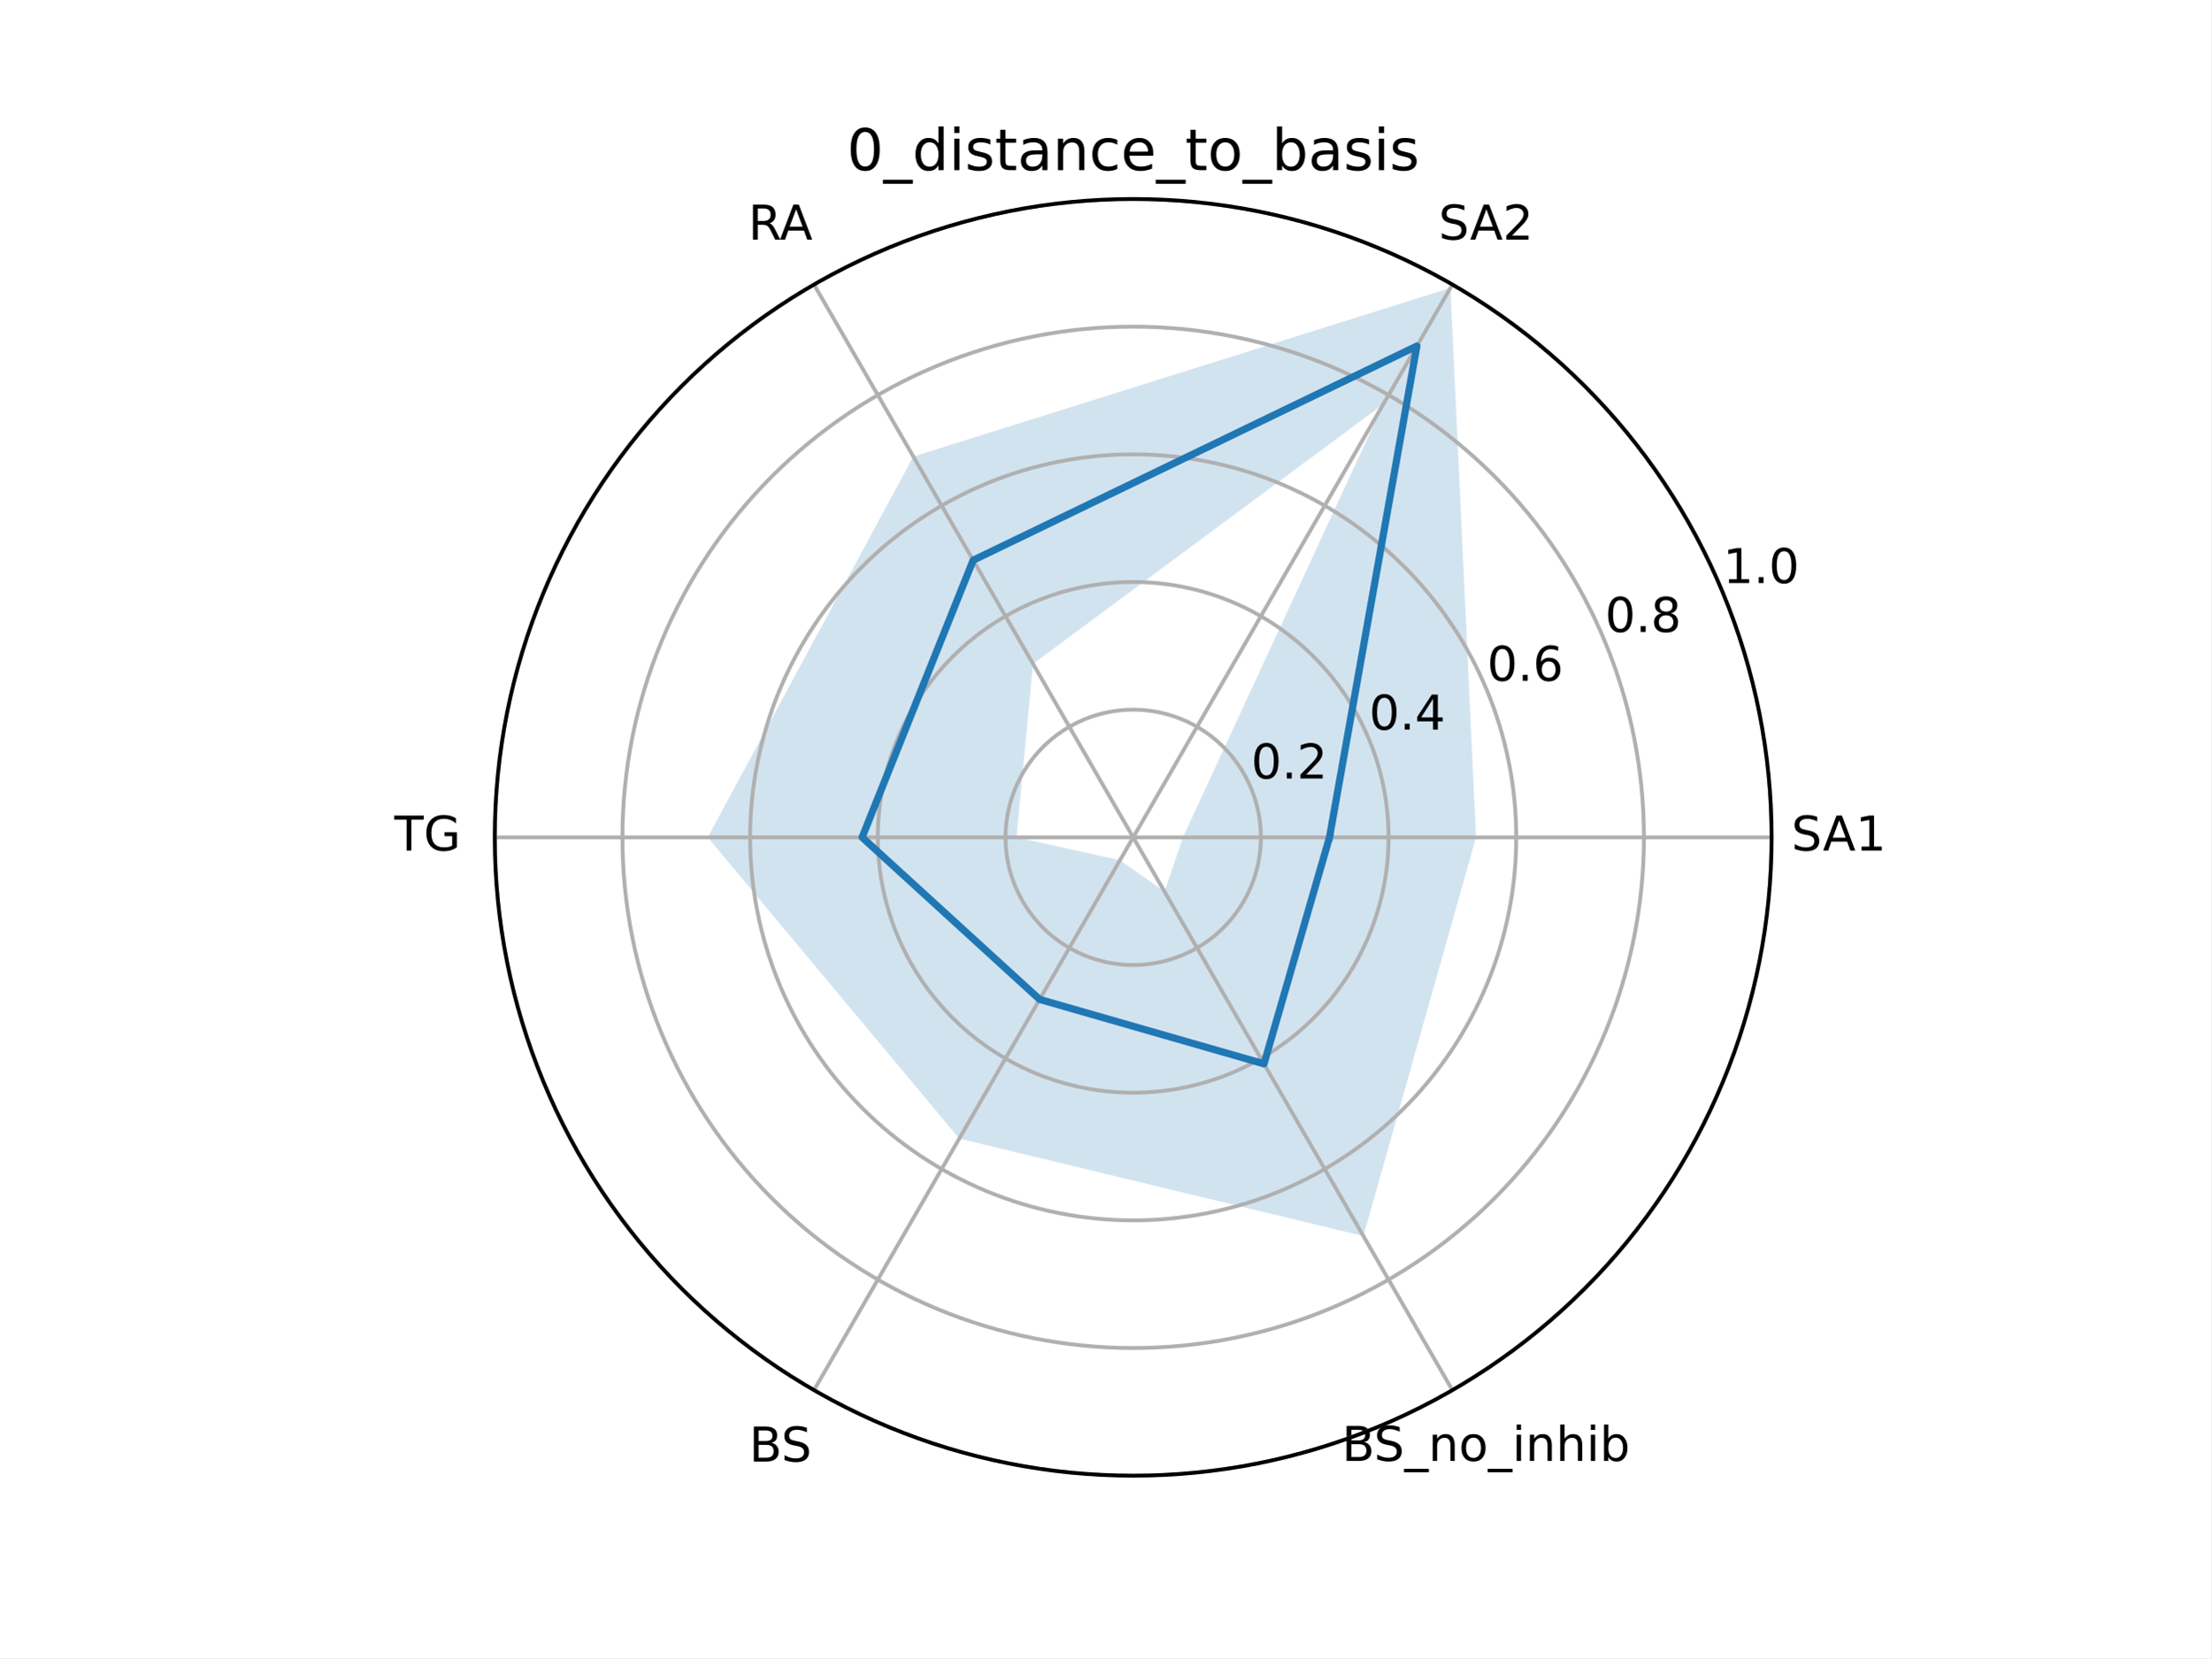
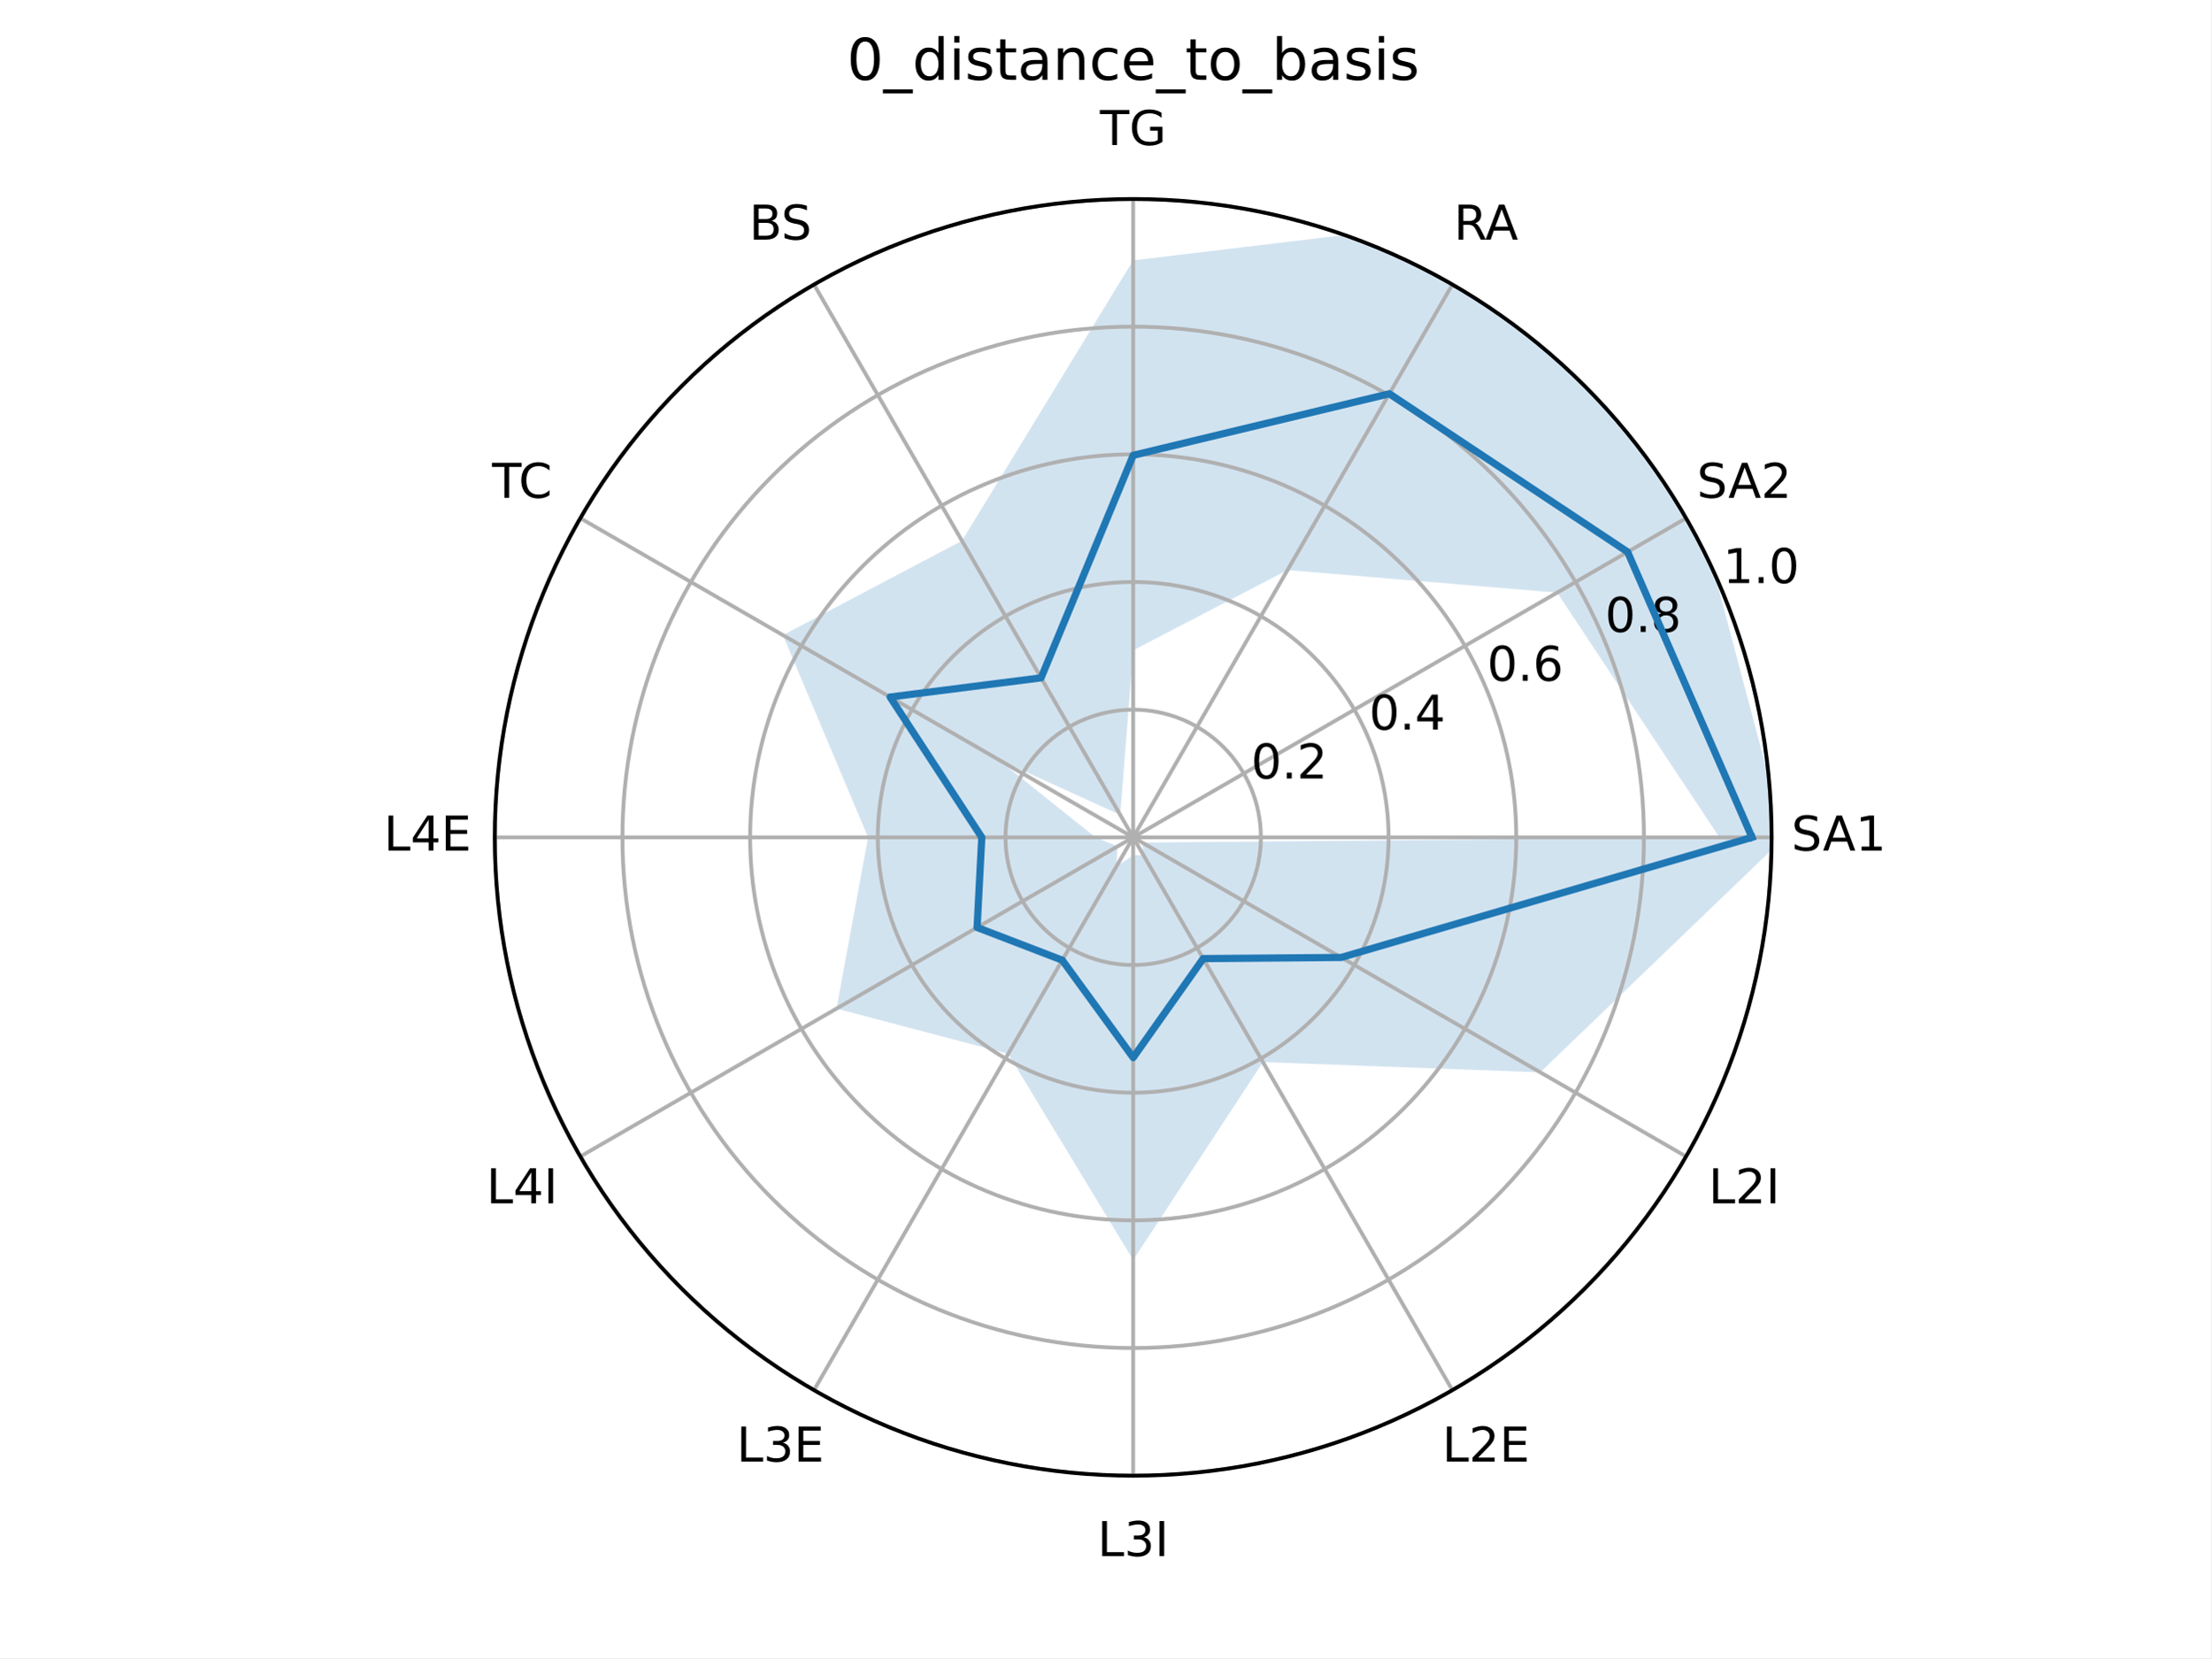
<svg xmlns="http://www.w3.org/2000/svg" width="460.8pt" height="345.6pt" viewBox="0 0 460.8 345.6" version="1.1">
  <defs>
    <style type="text/css">*{stroke-linejoin: round; stroke-linecap: butt}</style>
  </defs>
  <g id="figure_1">
    <g id="patch_1">
      <path d="M 0 345.6  L 460.8 345.6  L 460.8 0  L 0 0  z " style="fill: #ffffff" />
    </g>
    <g id="axes_1">
      <g id="patch_2">
        <path d="M 369.216 174.528  C 369.216 157.055 365.774 139.752 359.088 123.61  C 352.401 107.467 342.6 92.798 330.245 80.443  C 317.89 68.088 303.221 58.287 287.078 51.6  C 270.936 44.914 253.633 41.472 236.16 41.472  C 218.687 41.472 201.384 44.914 185.242 51.6  C 169.099 58.287 154.43 68.088 142.075 80.443  C 129.72 92.798 119.919 107.467 113.232 123.61  C 106.546 139.752 103.104 157.055 103.104 174.528  C 103.104 192.001 106.546 209.304 113.232 225.446  C 119.919 241.589 129.72 256.258 142.075 268.613  C 154.43 280.968 169.099 290.769 185.242 297.456  C 201.384 304.142 218.687 307.584 236.16 307.584  C 253.633 307.584 270.936 304.142 287.078 297.456  C 303.221 290.769 317.89 280.968 330.245 268.613  C 342.6 256.258 352.401 241.589 359.088 225.446  C 365.774 209.304 369.216 192.001 369.216 174.528  M 236.16 174.528  C 236.16 174.528 236.16 174.528 236.16 174.528  C 236.16 174.528 236.16 174.528 236.16 174.528  C 236.16 174.528 236.16 174.528 236.16 174.528  C 236.16 174.528 236.16 174.528 236.16 174.528  C 236.16 174.528 236.16 174.528 236.16 174.528  C 236.16 174.528 236.16 174.528 236.16 174.528  C 236.16 174.528 236.16 174.528 236.16 174.528  C 236.16 174.528 236.16 174.528 236.16 174.528  C 236.16 174.528 236.16 174.528 236.16 174.528  C 236.16 174.528 236.16 174.528 236.16 174.528  C 236.16 174.528 236.16 174.528 236.16 174.528  C 236.16 174.528 236.16 174.528 236.16 174.528  C 236.16 174.528 236.16 174.528 236.16 174.528  C 236.16 174.528 236.16 174.528 236.16 174.528  C 236.16 174.528 236.16 174.528 236.16 174.528  C 236.16 174.528 236.16 174.528 236.16 174.528  z " style="fill: #ffffff" />
      </g>
      <g id="FillBetweenPolyCollection_1">
-         <path d="M 246.524 174.528  L 307.614 174.528  L 302.276 60.011  L 190.336 95.159  L 147.484 174.528  L 199.907 237.32  L 284.144 257.638  L 307.614 174.528  L 246.524 174.528  L 246.524 174.528  L 242.696 185.848  L 233.408 179.295  L 211.845 174.528  L 215.284 138.369  L 288.288 84.24  L 246.524 174.528  z " clip-path="url(#p0f9a25c8bf)" style="fill: #1f77b4; fill-opacity: 0.2" />
+         <path d="M 358.325 174.528  L 371.919 174.528  L 353.881 106.562  L 310.755 45.326  L 236.16 54.26  L 200.471 112.712  L 163.158 132.381  L 180.909 174.528  L 174.325 210.228  L 210.105 219.657  L 236.16 262.617  L 263.204 221.369  L 320.992 223.506  L 371.919 174.528  L 358.325 174.528  L 358.325 174.528  L 238.042 175.615  L 238.296 178.227  L 236.16 178.253  L 232.653 180.602  L 232.929 176.393  L 228.301 174.528  L 207.838 158.176  L 233.459 169.85  L 236.16 135.538  L 268.328 118.812  L 324.512 123.518  L 358.325 174.528  z " clip-path="url(#p554342bb2b)" style="fill: #1f77b4; fill-opacity: 0.2" />
      </g>
      <g id="matplotlib.axis_1">
        <g id="xtick_1">
          <g id="line2d_1">
-             <path d="M 236.16 174.528  L 369.216 174.528  " clip-path="url(#p0f9a25c8bf)" style="fill: none; stroke: #b0b0b0; stroke-width: 0.8; stroke-linecap: square" />
+             <path d="M 236.16 174.528  L 369.216 174.528  " clip-path="url(#p554342bb2b)" style="fill: none; stroke: #b0b0b0; stroke-width: 0.8; stroke-linecap: square" />
          </g>
          <g id="text_1">
            <text style="font-size: 10px; font-family: 'DejaVu Sans', 'Bitstream Vera Sans', 'Computer Modern Sans Serif', 'Lucida Grande', 'Verdana', 'Geneva', 'Lucid', 'Arial', 'Helvetica', 'Avant Garde', sans-serif; text-anchor: middle" x="383.216" y="177.287" transform="rotate(-0 383.216 177.2874)">SA1</text>
          </g>
        </g>
        <g id="xtick_2">
          <g id="line2d_2">
-             <path d="M 236.16 174.528  L 302.688 59.298  " clip-path="url(#p0f9a25c8bf)" style="fill: none; stroke: #b0b0b0; stroke-width: 0.8; stroke-linecap: square" />
+             <path d="M 236.16 174.528  L 351.39 108  " clip-path="url(#p554342bb2b)" style="fill: none; stroke: #b0b0b0; stroke-width: 0.8; stroke-linecap: square" />
          </g>
          <g id="text_2">
-             <text style="font-size: 10px; font-family: 'DejaVu Sans', 'Bitstream Vera Sans', 'Computer Modern Sans Serif', 'Lucida Grande', 'Verdana', 'Geneva', 'Lucid', 'Arial', 'Helvetica', 'Avant Garde', sans-serif; text-anchor: middle" x="309.688" y="49.933" transform="rotate(-0 309.688 49.93314)">SA2</text>
+             <text style="font-size: 10px; font-family: 'DejaVu Sans', 'Bitstream Vera Sans', 'Computer Modern Sans Serif', 'Lucida Grande', 'Verdana', 'Geneva', 'Lucid', 'Arial', 'Helvetica', 'Avant Garde', sans-serif; text-anchor: middle" x="363.514" y="103.759" transform="rotate(-0 363.5142 103.7594)">SA2</text>
          </g>
        </g>
        <g id="xtick_3">
          <g id="line2d_3">
-             <path d="M 236.16 174.528  L 169.632 59.298  " clip-path="url(#p0f9a25c8bf)" style="fill: none; stroke: #b0b0b0; stroke-width: 0.8; stroke-linecap: square" />
+             <path d="M 236.16 174.528  L 302.688 59.298  " clip-path="url(#p554342bb2b)" style="fill: none; stroke: #b0b0b0; stroke-width: 0.8; stroke-linecap: square" />
          </g>
          <g id="text_3">
-             <text style="font-size: 10px; font-family: 'DejaVu Sans', 'Bitstream Vera Sans', 'Computer Modern Sans Serif', 'Lucida Grande', 'Verdana', 'Geneva', 'Lucid', 'Arial', 'Helvetica', 'Avant Garde', sans-serif; text-anchor: middle" x="162.632" y="49.933" transform="rotate(-0 162.632 49.93314)">RA</text>
+             <text style="font-size: 10px; font-family: 'DejaVu Sans', 'Bitstream Vera Sans', 'Computer Modern Sans Serif', 'Lucida Grande', 'Verdana', 'Geneva', 'Lucid', 'Arial', 'Helvetica', 'Avant Garde', sans-serif; text-anchor: middle" x="309.688" y="49.933" transform="rotate(-0 309.688 49.93314)">RA</text>
          </g>
        </g>
        <g id="xtick_4">
          <g id="line2d_4">
-             <path d="M 236.16 174.528  L 103.104 174.528  " clip-path="url(#p0f9a25c8bf)" style="fill: none; stroke: #b0b0b0; stroke-width: 0.8; stroke-linecap: square" />
+             <path d="M 236.16 174.528  L 236.16 41.472  " clip-path="url(#p554342bb2b)" style="fill: none; stroke: #b0b0b0; stroke-width: 0.8; stroke-linecap: square" />
          </g>
          <g id="text_4">
-             <text style="font-size: 10px; font-family: 'DejaVu Sans', 'Bitstream Vera Sans', 'Computer Modern Sans Serif', 'Lucida Grande', 'Verdana', 'Geneva', 'Lucid', 'Arial', 'Helvetica', 'Avant Garde', sans-serif; text-anchor: middle" x="89.104" y="177.287" transform="rotate(-0 89.104 177.2874)">TG</text>
+             <text style="font-size: 10px; font-family: 'DejaVu Sans', 'Bitstream Vera Sans', 'Computer Modern Sans Serif', 'Lucida Grande', 'Verdana', 'Geneva', 'Lucid', 'Arial', 'Helvetica', 'Avant Garde', sans-serif; text-anchor: middle" x="236.16" y="30.231" transform="rotate(-0 236.16 30.23137)">TG</text>
          </g>
        </g>
        <g id="xtick_5">
          <g id="line2d_5">
-             <path d="M 236.16 174.528  L 169.632 289.758  " clip-path="url(#p0f9a25c8bf)" style="fill: none; stroke: #b0b0b0; stroke-width: 0.8; stroke-linecap: square" />
+             <path d="M 236.16 174.528  L 169.632 59.298  " clip-path="url(#p554342bb2b)" style="fill: none; stroke: #b0b0b0; stroke-width: 0.8; stroke-linecap: square" />
          </g>
          <g id="text_5">
-             <text style="font-size: 10px; font-family: 'DejaVu Sans', 'Bitstream Vera Sans', 'Computer Modern Sans Serif', 'Lucida Grande', 'Verdana', 'Geneva', 'Lucid', 'Arial', 'Helvetica', 'Avant Garde', sans-serif; text-anchor: middle" x="162.632" y="304.642" transform="rotate(-0 162.632 304.6416)">BS</text>
+             <text style="font-size: 10px; font-family: 'DejaVu Sans', 'Bitstream Vera Sans', 'Computer Modern Sans Serif', 'Lucida Grande', 'Verdana', 'Geneva', 'Lucid', 'Arial', 'Helvetica', 'Avant Garde', sans-serif; text-anchor: middle" x="162.632" y="49.933" transform="rotate(-0 162.632 49.93314)">BS</text>
          </g>
        </g>
        <g id="xtick_6">
          <g id="line2d_6">
-             <path d="M 236.16 174.528  L 302.688 289.758  " clip-path="url(#p0f9a25c8bf)" style="fill: none; stroke: #b0b0b0; stroke-width: 0.8; stroke-linecap: square" />
+             <path d="M 236.16 174.528  L 120.93 108  " clip-path="url(#p554342bb2b)" style="fill: none; stroke: #b0b0b0; stroke-width: 0.8; stroke-linecap: square" />
          </g>
          <g id="text_6">
-             <text style="font-size: 10px; font-family: 'DejaVu Sans', 'Bitstream Vera Sans', 'Computer Modern Sans Serif', 'Lucida Grande', 'Verdana', 'Geneva', 'Lucid', 'Arial', 'Helvetica', 'Avant Garde', sans-serif; text-anchor: middle" x="309.688" y="304.503" transform="rotate(-0 309.688 304.5025)">BS_no_inhib</text>
+             <text style="font-size: 10px; font-family: 'DejaVu Sans', 'Bitstream Vera Sans', 'Computer Modern Sans Serif', 'Lucida Grande', 'Verdana', 'Geneva', 'Lucid', 'Arial', 'Helvetica', 'Avant Garde', sans-serif; text-anchor: middle" x="108.806" y="103.759" transform="rotate(-0 108.8058 103.7594)">TC</text>
+           </g>
+         </g>
+         <g id="xtick_7">
+           <g id="line2d_7">
+             <path d="M 236.16 174.528  L 103.104 174.528  " clip-path="url(#p554342bb2b)" style="fill: none; stroke: #b0b0b0; stroke-width: 0.8; stroke-linecap: square" />
+           </g>
+           <g id="text_7">
+             <text style="font-size: 10px; font-family: 'DejaVu Sans', 'Bitstream Vera Sans', 'Computer Modern Sans Serif', 'Lucida Grande', 'Verdana', 'Geneva', 'Lucid', 'Arial', 'Helvetica', 'Avant Garde', sans-serif; text-anchor: middle" x="89.104" y="177.287" transform="rotate(-0 89.104 177.2874)">L4E</text>
+           </g>
+         </g>
+         <g id="xtick_8">
+           <g id="line2d_8">
+             <path d="M 236.16 174.528  L 120.93 241.056  " clip-path="url(#p554342bb2b)" style="fill: none; stroke: #b0b0b0; stroke-width: 0.8; stroke-linecap: square" />
+           </g>
+           <g id="text_8">
+             <text style="font-size: 10px; font-family: 'DejaVu Sans', 'Bitstream Vera Sans', 'Computer Modern Sans Serif', 'Lucida Grande', 'Verdana', 'Geneva', 'Lucid', 'Arial', 'Helvetica', 'Avant Garde', sans-serif; text-anchor: middle" x="108.806" y="250.815" transform="rotate(-0 108.8058 250.8154)">L4I</text>
+           </g>
+         </g>
+         <g id="xtick_9">
+           <g id="line2d_9">
+             <path d="M 236.16 174.528  L 169.632 289.758  " clip-path="url(#p554342bb2b)" style="fill: none; stroke: #b0b0b0; stroke-width: 0.8; stroke-linecap: square" />
+           </g>
+           <g id="text_9">
+             <text style="font-size: 10px; font-family: 'DejaVu Sans', 'Bitstream Vera Sans', 'Computer Modern Sans Serif', 'Lucida Grande', 'Verdana', 'Geneva', 'Lucid', 'Arial', 'Helvetica', 'Avant Garde', sans-serif; text-anchor: middle" x="162.632" y="304.642" transform="rotate(-0 162.632 304.6416)">L3E</text>
+           </g>
+         </g>
+         <g id="xtick_10">
+           <g id="line2d_10">
+             <path d="M 236.16 174.528  L 236.16 307.584  " clip-path="url(#p554342bb2b)" style="fill: none; stroke: #b0b0b0; stroke-width: 0.8; stroke-linecap: square" />
+           </g>
+           <g id="text_10">
+             <text style="font-size: 10px; font-family: 'DejaVu Sans', 'Bitstream Vera Sans', 'Computer Modern Sans Serif', 'Lucida Grande', 'Verdana', 'Geneva', 'Lucid', 'Arial', 'Helvetica', 'Avant Garde', sans-serif; text-anchor: middle" x="236.16" y="324.343" transform="rotate(-0 236.16 324.3434)">L3I</text>
+           </g>
+         </g>
+         <g id="xtick_11">
+           <g id="line2d_11">
+             <path d="M 236.16 174.528  L 302.688 289.758  " clip-path="url(#p554342bb2b)" style="fill: none; stroke: #b0b0b0; stroke-width: 0.8; stroke-linecap: square" />
+           </g>
+           <g id="text_11">
+             <text style="font-size: 10px; font-family: 'DejaVu Sans', 'Bitstream Vera Sans', 'Computer Modern Sans Serif', 'Lucida Grande', 'Verdana', 'Geneva', 'Lucid', 'Arial', 'Helvetica', 'Avant Garde', sans-serif; text-anchor: middle" x="309.688" y="304.642" transform="rotate(-0 309.688 304.6416)">L2E</text>
+           </g>
+         </g>
+         <g id="xtick_12">
+           <g id="line2d_12">
+             <path d="M 236.16 174.528  L 351.39 241.056  " clip-path="url(#p554342bb2b)" style="fill: none; stroke: #b0b0b0; stroke-width: 0.8; stroke-linecap: square" />
+           </g>
+           <g id="text_12">
+             <text style="font-size: 10px; font-family: 'DejaVu Sans', 'Bitstream Vera Sans', 'Computer Modern Sans Serif', 'Lucida Grande', 'Verdana', 'Geneva', 'Lucid', 'Arial', 'Helvetica', 'Avant Garde', sans-serif; text-anchor: middle" x="363.514" y="250.815" transform="rotate(-0 363.5142 250.8154)">L2I</text>
          </g>
        </g>
      </g>
      <g id="matplotlib.axis_2">
        <g id="ytick_1">
-           <g id="line2d_7">
-             <path d="M 262.771 174.528  C 262.771 171.033 262.083 167.573 260.746 164.344  C 259.408 161.116 257.448 158.182 254.977 155.711  C 252.506 153.24 249.572 151.28 246.344 149.942  C 243.115 148.605 239.655 147.917 236.16 147.917  C 232.665 147.917 229.205 148.605 225.976 149.942  C 222.748 151.28 219.814 153.24 217.343 155.711  C 214.872 158.182 212.912 161.116 211.574 164.344  C 210.237 167.573 209.549 171.033 209.549 174.528  C 209.549 178.023 210.237 181.483 211.574 184.712  C 212.912 187.94 214.872 190.874 217.343 193.345  C 219.814 195.816 222.748 197.776 225.976 199.114  C 229.205 200.451 232.665 201.139 236.16 201.139  C 239.655 201.139 243.115 200.451 246.344 199.114  C 249.572 197.776 252.506 195.816 254.977 193.345  C 257.448 190.874 259.408 187.94 260.746 184.712  C 262.083 181.483 262.771 178.023 262.771 174.528  " clip-path="url(#p0f9a25c8bf)" style="fill: none; stroke: #b0b0b0; stroke-width: 0.8; stroke-linecap: square" />
+           <g id="line2d_13">
+             <path d="M 262.771 174.528  C 262.771 171.033 262.083 167.573 260.746 164.344  C 259.408 161.116 257.448 158.182 254.977 155.711  C 252.506 153.24 249.572 151.28 246.344 149.942  C 243.115 148.605 239.655 147.917 236.16 147.917  C 232.665 147.917 229.205 148.605 225.976 149.942  C 222.748 151.28 219.814 153.24 217.343 155.711  C 214.872 158.182 212.912 161.116 211.574 164.344  C 210.237 167.573 209.549 171.033 209.549 174.528  C 209.549 178.023 210.237 181.483 211.574 184.712  C 212.912 187.94 214.872 190.874 217.343 193.345  C 219.814 195.816 222.748 197.776 225.976 199.114  C 229.205 200.451 232.665 201.139 236.16 201.139  C 239.655 201.139 243.115 200.451 246.344 199.114  C 249.572 197.776 252.506 195.816 254.977 193.345  C 257.448 190.874 259.408 187.94 260.746 184.712  C 262.083 181.483 262.771 178.023 262.771 174.528  " clip-path="url(#p554342bb2b)" style="fill: none; stroke: #b0b0b0; stroke-width: 0.8; stroke-linecap: square" />
          </g>
-           <g id="text_7">
+           <g id="text_13">
            <text style="font-size: 10px; font-family: 'DejaVu Sans', 'Bitstream Vera Sans', 'Computer Modern Sans Serif', 'Lucida Grande', 'Verdana', 'Geneva', 'Lucid', 'Arial', 'Helvetica', 'Avant Garde', sans-serif; text-anchor: start" x="260.746" y="162.265" transform="rotate(-0 260.7455 162.2646)">0.2</text>
          </g>
        </g>
        <g id="ytick_2">
-           <g id="line2d_8">
-             <path d="M 289.382 174.528  C 289.382 167.539 288.006 160.618 285.331 154.161  C 282.656 147.704 278.736 141.836 273.794 136.894  C 268.852 131.952 262.984 128.032 256.527 125.357  C 250.07 122.682 243.149 121.306 236.16 121.306  C 229.171 121.306 222.25 122.682 215.793 125.357  C 209.336 128.032 203.468 131.952 198.526 136.894  C 193.584 141.836 189.664 147.704 186.989 154.161  C 184.314 160.618 182.938 167.539 182.938 174.528  C 182.938 181.517 184.314 188.438 186.989 194.895  C 189.664 201.352 193.584 207.22 198.526 212.162  C 203.468 217.104 209.336 221.024 215.793 223.699  C 222.25 226.374 229.171 227.75 236.16 227.75  C 243.149 227.75 250.07 226.374 256.527 223.699  C 262.984 221.024 268.852 217.104 273.794 212.162  C 278.736 207.22 282.656 201.352 285.331 194.895  C 288.006 188.438 289.382 181.517 289.382 174.528  " clip-path="url(#p0f9a25c8bf)" style="fill: none; stroke: #b0b0b0; stroke-width: 0.8; stroke-linecap: square" />
+           <g id="line2d_14">
+             <path d="M 289.382 174.528  C 289.382 167.539 288.006 160.618 285.331 154.161  C 282.656 147.704 278.736 141.836 273.794 136.894  C 268.852 131.952 262.984 128.032 256.527 125.357  C 250.07 122.682 243.149 121.306 236.16 121.306  C 229.171 121.306 222.25 122.682 215.793 125.357  C 209.336 128.032 203.468 131.952 198.526 136.894  C 193.584 141.836 189.664 147.704 186.989 154.161  C 184.314 160.618 182.938 167.539 182.938 174.528  C 182.938 181.517 184.314 188.438 186.989 194.895  C 189.664 201.352 193.584 207.22 198.526 212.162  C 203.468 217.104 209.336 221.024 215.793 223.699  C 222.25 226.374 229.171 227.75 236.16 227.75  C 243.149 227.75 250.07 226.374 256.527 223.699  C 262.984 221.024 268.852 217.104 273.794 212.162  C 278.736 207.22 282.656 201.352 285.331 194.895  C 288.006 188.438 289.382 181.517 289.382 174.528  " clip-path="url(#p554342bb2b)" style="fill: none; stroke: #b0b0b0; stroke-width: 0.8; stroke-linecap: square" />
          </g>
-           <g id="text_8">
+           <g id="text_14">
            <text style="font-size: 10px; font-family: 'DejaVu Sans', 'Bitstream Vera Sans', 'Computer Modern Sans Serif', 'Lucida Grande', 'Verdana', 'Geneva', 'Lucid', 'Arial', 'Helvetica', 'Avant Garde', sans-serif; text-anchor: start" x="285.331" y="152.081" transform="rotate(-0 285.3311 152.081)">0.4</text>
          </g>
        </g>
        <g id="ytick_3">
-           <g id="line2d_9">
-             <path d="M 315.994 174.528  C 315.994 164.044 313.929 153.663 309.917 143.977  C 305.905 134.291 300.024 125.49 292.611 118.077  C 285.198 110.664 276.397 104.783 266.711 100.771  C 257.025 96.759 246.644 94.694 236.16 94.694  C 225.676 94.694 215.295 96.759 205.609 100.771  C 195.923 104.783 187.122 110.664 179.709 118.077  C 172.296 125.49 166.415 134.291 162.403 143.977  C 158.391 153.663 156.326 164.044 156.326 174.528  C 156.326 185.012 158.391 195.393 162.403 205.079  C 166.415 214.765 172.296 223.566 179.709 230.979  C 187.122 238.392 195.923 244.273 205.609 248.285  C 215.295 252.297 225.676 254.362 236.16 254.362  C 246.644 254.362 257.025 252.297 266.711 248.285  C 276.397 244.273 285.198 238.392 292.611 230.979  C 300.024 223.566 305.905 214.765 309.917 205.079  C 313.929 195.393 315.994 185.012 315.994 174.528  " clip-path="url(#p0f9a25c8bf)" style="fill: none; stroke: #b0b0b0; stroke-width: 0.8; stroke-linecap: square" />
+           <g id="line2d_15">
+             <path d="M 315.994 174.528  C 315.994 164.044 313.929 153.663 309.917 143.977  C 305.905 134.291 300.024 125.49 292.611 118.077  C 285.198 110.664 276.397 104.783 266.711 100.771  C 257.025 96.759 246.644 94.694 236.16 94.694  C 225.676 94.694 215.295 96.759 205.609 100.771  C 195.923 104.783 187.122 110.664 179.709 118.077  C 172.296 125.49 166.415 134.291 162.403 143.977  C 158.391 153.663 156.326 164.044 156.326 174.528  C 156.326 185.012 158.391 195.393 162.403 205.079  C 166.415 214.765 172.296 223.566 179.709 230.979  C 187.122 238.392 195.923 244.273 205.609 248.285  C 215.295 252.297 225.676 254.362 236.16 254.362  C 246.644 254.362 257.025 252.297 266.711 248.285  C 276.397 244.273 285.198 238.392 292.611 230.979  C 300.024 223.566 305.905 214.765 309.917 205.079  C 313.929 195.393 315.994 185.012 315.994 174.528  " clip-path="url(#p554342bb2b)" style="fill: none; stroke: #b0b0b0; stroke-width: 0.8; stroke-linecap: square" />
          </g>
-           <g id="text_9">
+           <g id="text_15">
            <text style="font-size: 10px; font-family: 'DejaVu Sans', 'Bitstream Vera Sans', 'Computer Modern Sans Serif', 'Lucida Grande', 'Verdana', 'Geneva', 'Lucid', 'Arial', 'Helvetica', 'Avant Garde', sans-serif; text-anchor: start" x="309.917" y="141.897" transform="rotate(-0 309.9166 141.8973)">0.6</text>
          </g>
        </g>
        <g id="ytick_4">
-           <g id="line2d_10">
-             <path d="M 342.605 174.528  C 342.605 160.55 339.851 146.708 334.502 133.793  C 329.153 120.879 321.312 109.144 311.428 99.26  C 301.544 89.376 289.809 81.535 276.895 76.186  C 263.98 70.837 250.138 68.083 236.16 68.083  C 222.182 68.083 208.34 70.837 195.425 76.186  C 182.511 81.535 170.776 89.376 160.892 99.26  C 151.008 109.144 143.167 120.879 137.818 133.793  C 132.469 146.708 129.715 160.55 129.715 174.528  C 129.715 188.506 132.469 202.348 137.818 215.263  C 143.167 228.177 151.008 239.912 160.892 249.796  C 170.776 259.68 182.511 267.521 195.425 272.87  C 208.34 278.219 222.182 280.973 236.16 280.973  C 250.138 280.973 263.98 278.219 276.895 272.87  C 289.809 267.521 301.544 259.68 311.428 249.796  C 321.312 239.912 329.153 228.177 334.502 215.263  C 339.851 202.348 342.605 188.506 342.605 174.528  " clip-path="url(#p0f9a25c8bf)" style="fill: none; stroke: #b0b0b0; stroke-width: 0.8; stroke-linecap: square" />
+           <g id="line2d_16">
+             <path d="M 342.605 174.528  C 342.605 160.55 339.851 146.708 334.502 133.793  C 329.153 120.879 321.312 109.144 311.428 99.26  C 301.544 89.376 289.809 81.535 276.895 76.186  C 263.98 70.837 250.138 68.083 236.16 68.083  C 222.182 68.083 208.34 70.837 195.425 76.186  C 182.511 81.535 170.776 89.376 160.892 99.26  C 151.008 109.144 143.167 120.879 137.818 133.793  C 132.469 146.708 129.715 160.55 129.715 174.528  C 129.715 188.506 132.469 202.348 137.818 215.263  C 143.167 228.177 151.008 239.912 160.892 249.796  C 170.776 259.68 182.511 267.521 195.425 272.87  C 208.34 278.219 222.182 280.973 236.16 280.973  C 250.138 280.973 263.98 278.219 276.895 272.87  C 289.809 267.521 301.544 259.68 311.428 249.796  C 321.312 239.912 329.153 228.177 334.502 215.263  C 339.851 202.348 342.605 188.506 342.605 174.528  " clip-path="url(#p554342bb2b)" style="fill: none; stroke: #b0b0b0; stroke-width: 0.8; stroke-linecap: square" />
          </g>
-           <g id="text_10">
+           <g id="text_16">
            <text style="font-size: 10px; font-family: 'DejaVu Sans', 'Bitstream Vera Sans', 'Computer Modern Sans Serif', 'Lucida Grande', 'Verdana', 'Geneva', 'Lucid', 'Arial', 'Helvetica', 'Avant Garde', sans-serif; text-anchor: start" x="334.502" y="131.714" transform="rotate(-0 334.5022 131.7137)">0.8</text>
          </g>
        </g>
        <g id="ytick_5">
-           <g id="line2d_11">
-             <path d="M 369.216 174.528  C 369.216 157.055 365.774 139.752 359.088 123.61  C 352.401 107.467 342.6 92.798 330.245 80.443  C 317.89 68.088 303.221 58.287 287.078 51.6  C 270.936 44.914 253.633 41.472 236.16 41.472  C 218.687 41.472 201.384 44.914 185.242 51.6  C 169.099 58.287 154.43 68.088 142.075 80.443  C 129.72 92.798 119.919 107.467 113.232 123.61  C 106.546 139.752 103.104 157.055 103.104 174.528  C 103.104 192.001 106.546 209.304 113.232 225.446  C 119.919 241.589 129.72 256.258 142.075 268.613  C 154.43 280.968 169.099 290.769 185.242 297.456  C 201.384 304.142 218.687 307.584 236.16 307.584  C 253.633 307.584 270.936 304.142 287.078 297.456  C 303.221 290.769 317.89 280.968 330.245 268.613  C 342.6 256.258 352.401 241.589 359.088 225.446  C 365.774 209.304 369.216 192.001 369.216 174.528  " clip-path="url(#p0f9a25c8bf)" style="fill: none; stroke: #b0b0b0; stroke-width: 0.8; stroke-linecap: square" />
+           <g id="line2d_17">
+             <path d="M 369.216 174.528  C 369.216 157.055 365.774 139.752 359.088 123.61  C 352.401 107.467 342.6 92.798 330.245 80.443  C 317.89 68.088 303.221 58.287 287.078 51.6  C 270.936 44.914 253.633 41.472 236.16 41.472  C 218.687 41.472 201.384 44.914 185.242 51.6  C 169.099 58.287 154.43 68.088 142.075 80.443  C 129.72 92.798 119.919 107.467 113.232 123.61  C 106.546 139.752 103.104 157.055 103.104 174.528  C 103.104 192.001 106.546 209.304 113.232 225.446  C 119.919 241.589 129.72 256.258 142.075 268.613  C 154.43 280.968 169.099 290.769 185.242 297.456  C 201.384 304.142 218.687 307.584 236.16 307.584  C 253.633 307.584 270.936 304.142 287.078 297.456  C 303.221 290.769 317.89 280.968 330.245 268.613  C 342.6 256.258 352.401 241.589 359.088 225.446  C 365.774 209.304 369.216 192.001 369.216 174.528  " clip-path="url(#p554342bb2b)" style="fill: none; stroke: #b0b0b0; stroke-width: 0.8; stroke-linecap: square" />
          </g>
-           <g id="text_11">
+           <g id="text_17">
            <text style="font-size: 10px; font-family: 'DejaVu Sans', 'Bitstream Vera Sans', 'Computer Modern Sans Serif', 'Lucida Grande', 'Verdana', 'Geneva', 'Lucid', 'Arial', 'Helvetica', 'Avant Garde', sans-serif; text-anchor: start" x="359.088" y="121.53" transform="rotate(-0 359.0877 121.53)">1.0</text>
          </g>
        </g>
      </g>
-       <g id="line2d_12">
-         <path d="M 277.069 174.528  L 295.282 72.126  L 202.81 116.764  L 179.665 174.528  L 216.657 208.307  L 263.42 221.743  L 277.069 174.528  " clip-path="url(#p0f9a25c8bf)" style="fill: none; stroke: #1f77b4; stroke-width: 1.5; stroke-linecap: square" />
+       <g id="line2d_18">
+         <path d="M 365.122 174.528  L 339.197 115.04  L 289.541 82.069  L 236.16 94.899  L 216.965 141.281  L 185.498 145.278  L 204.605 174.528  L 203.627 193.311  L 221.379 200.13  L 236.16 220.435  L 250.75 199.798  L 279.517 199.56  L 365.122 174.528  " clip-path="url(#p554342bb2b)" style="fill: none; stroke: #1f77b4; stroke-width: 1.5; stroke-linecap: square" />
      </g>
      <g id="patch_3">
        <path d="M 369.216 174.528  C 369.216 157.055 365.774 139.752 359.088 123.61  C 352.401 107.467 342.6 92.798 330.245 80.443  C 317.89 68.088 303.221 58.287 287.078 51.6  C 270.936 44.914 253.633 41.472 236.16 41.472  C 218.687 41.472 201.384 44.914 185.242 51.6  C 169.099 58.287 154.43 68.088 142.075 80.443  C 129.72 92.798 119.919 107.467 113.232 123.61  C 106.546 139.752 103.104 157.055 103.104 174.528  C 103.104 192.001 106.546 209.304 113.232 225.446  C 119.919 241.589 129.72 256.258 142.075 268.613  C 154.43 280.968 169.099 290.769 185.242 297.456  C 201.384 304.142 218.687 307.584 236.16 307.584  C 253.633 307.584 270.936 304.142 287.078 297.456  C 303.221 290.769 317.89 280.968 330.245 268.613  C 342.6 256.258 352.401 241.589 359.088 225.446  C 365.774 209.304 369.216 192.001 369.216 174.528  " style="fill: none; stroke: #000000; stroke-width: 0.8; stroke-linejoin: miter; stroke-linecap: square" />
      </g>
-       <g id="text_12">
-         <text style="font-size: 12px; font-family: 'DejaVu Sans', 'Bitstream Vera Sans', 'Computer Modern Sans Serif', 'Lucida Grande', 'Verdana', 'Geneva', 'Lucid', 'Arial', 'Helvetica', 'Avant Garde', sans-serif; text-anchor: middle" x="236.16" y="35.472" transform="rotate(-0 236.16 35.472)">0_distance_to_basis</text>
+       <g id="text_18">
+         <text style="font-size: 12px; font-family: 'DejaVu Sans', 'Bitstream Vera Sans', 'Computer Modern Sans Serif', 'Lucida Grande', 'Verdana', 'Geneva', 'Lucid', 'Arial', 'Helvetica', 'Avant Garde', sans-serif; text-anchor: middle" x="236.16" y="16.633" transform="rotate(-0 236.16 16.63294)">0_distance_to_basis</text>
      </g>
    </g>
  </g>
  <defs>
-     <clipPath id="p0f9a25c8bf">
+     <clipPath id="p554342bb2b">
      <path d="M 369.216 174.528  C 369.216 157.055 365.774 139.752 359.088 123.61  C 352.401 107.467 342.6 92.798 330.245 80.443  C 317.89 68.088 303.221 58.287 287.078 51.6  C 270.936 44.914 253.633 41.472 236.16 41.472  C 218.687 41.472 201.384 44.914 185.242 51.6  C 169.099 58.287 154.43 68.088 142.075 80.443  C 129.72 92.798 119.919 107.467 113.232 123.61  C 106.546 139.752 103.104 157.055 103.104 174.528  C 103.104 192.001 106.546 209.304 113.232 225.446  C 119.919 241.589 129.72 256.258 142.075 268.613  C 154.43 280.968 169.099 290.769 185.242 297.456  C 201.384 304.142 218.687 307.584 236.16 307.584  C 253.633 307.584 270.936 304.142 287.078 297.456  C 303.221 290.769 317.89 280.968 330.245 268.613  C 342.6 256.258 352.401 241.589 359.088 225.446  C 365.774 209.304 369.216 192.001 369.216 174.528  M 236.16 174.528  C 236.16 174.528 236.16 174.528 236.16 174.528  C 236.16 174.528 236.16 174.528 236.16 174.528  C 236.16 174.528 236.16 174.528 236.16 174.528  C 236.16 174.528 236.16 174.528 236.16 174.528  C 236.16 174.528 236.16 174.528 236.16 174.528  C 236.16 174.528 236.16 174.528 236.16 174.528  C 236.16 174.528 236.16 174.528 236.16 174.528  C 236.16 174.528 236.16 174.528 236.16 174.528  C 236.16 174.528 236.16 174.528 236.16 174.528  C 236.16 174.528 236.16 174.528 236.16 174.528  C 236.16 174.528 236.16 174.528 236.16 174.528  C 236.16 174.528 236.16 174.528 236.16 174.528  C 236.16 174.528 236.16 174.528 236.16 174.528  C 236.16 174.528 236.16 174.528 236.16 174.528  C 236.16 174.528 236.16 174.528 236.16 174.528  C 236.16 174.528 236.16 174.528 236.16 174.528  z " />
    </clipPath>
  </defs>
</svg>
